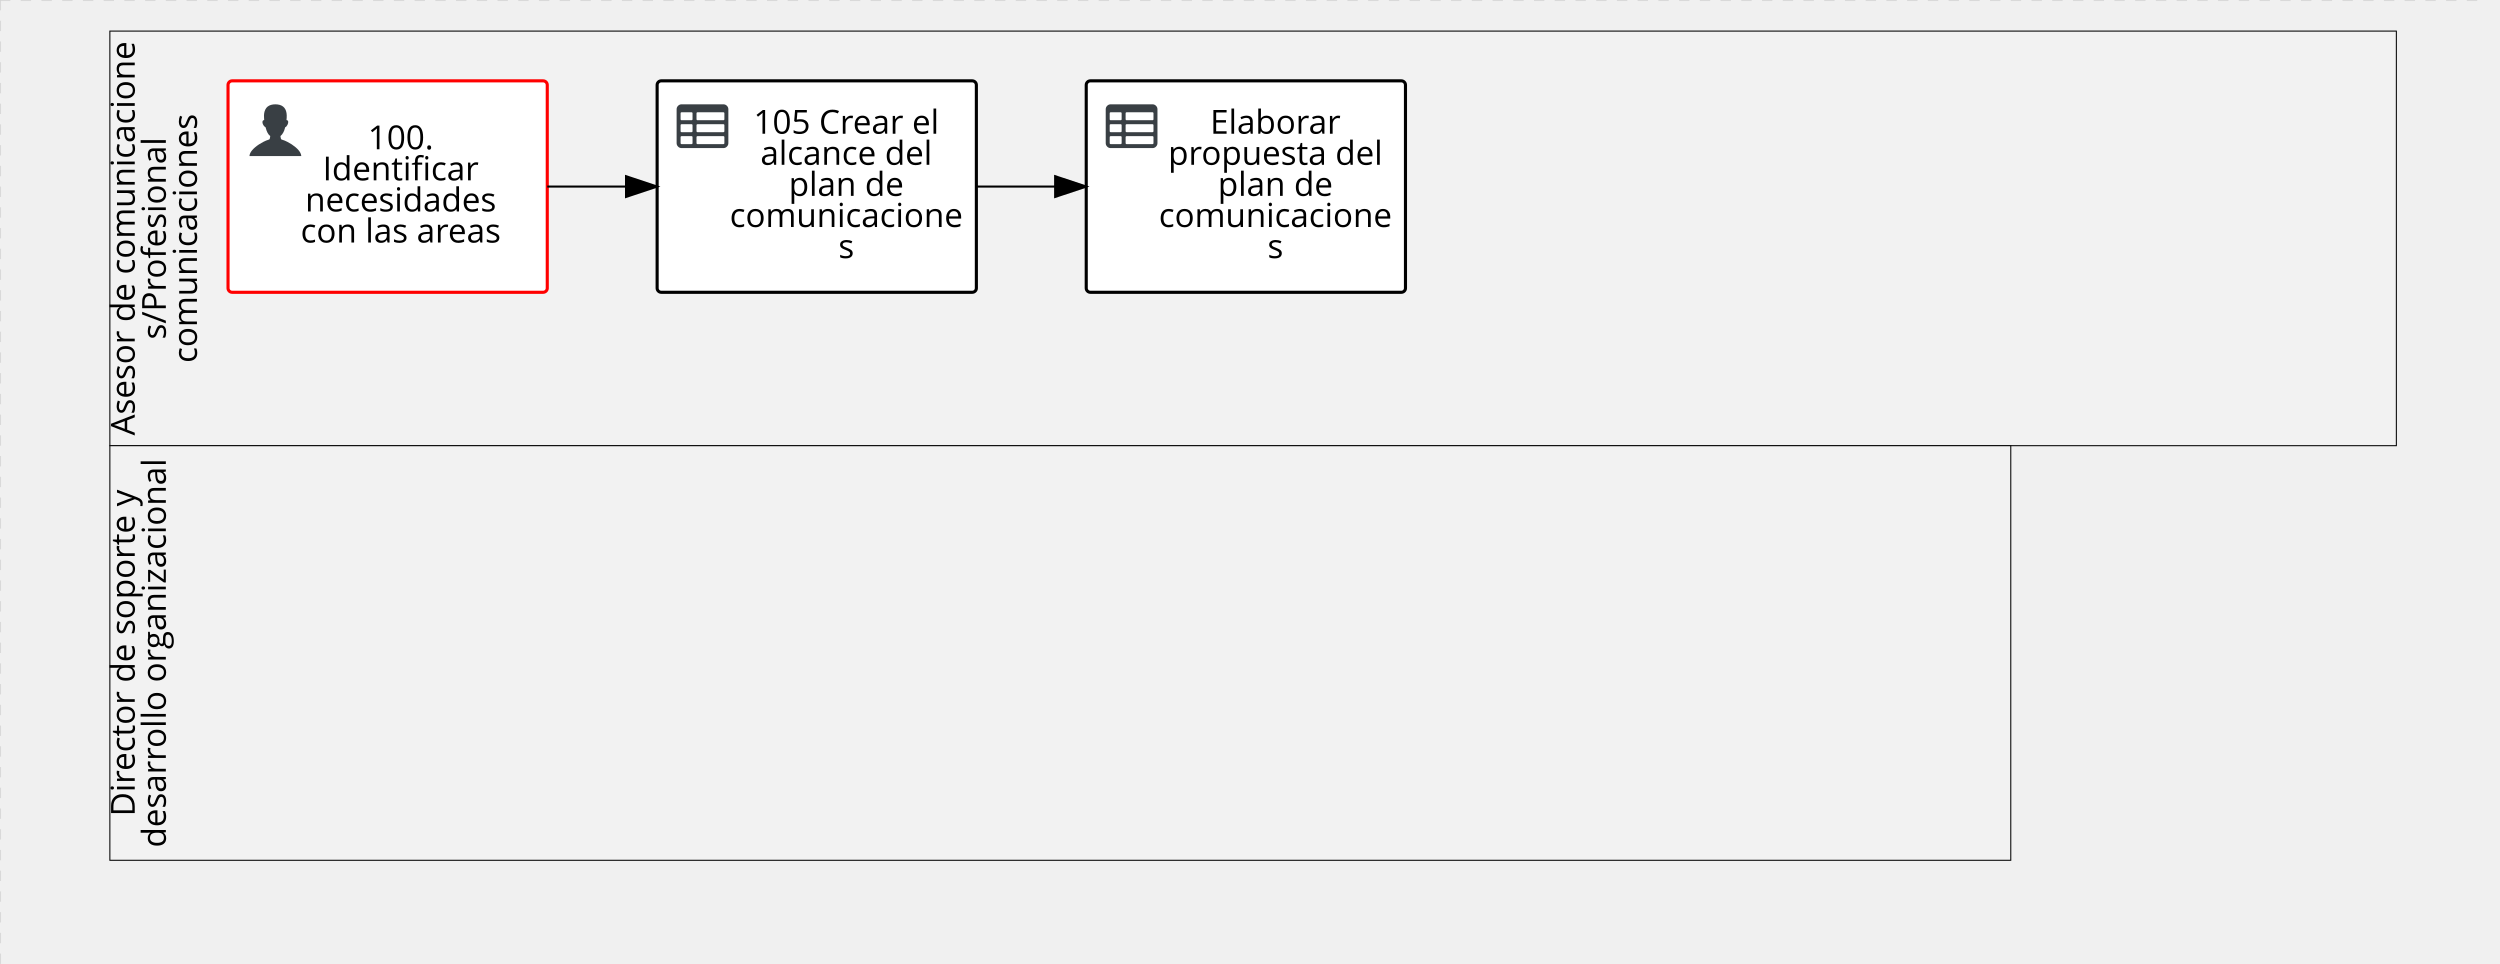
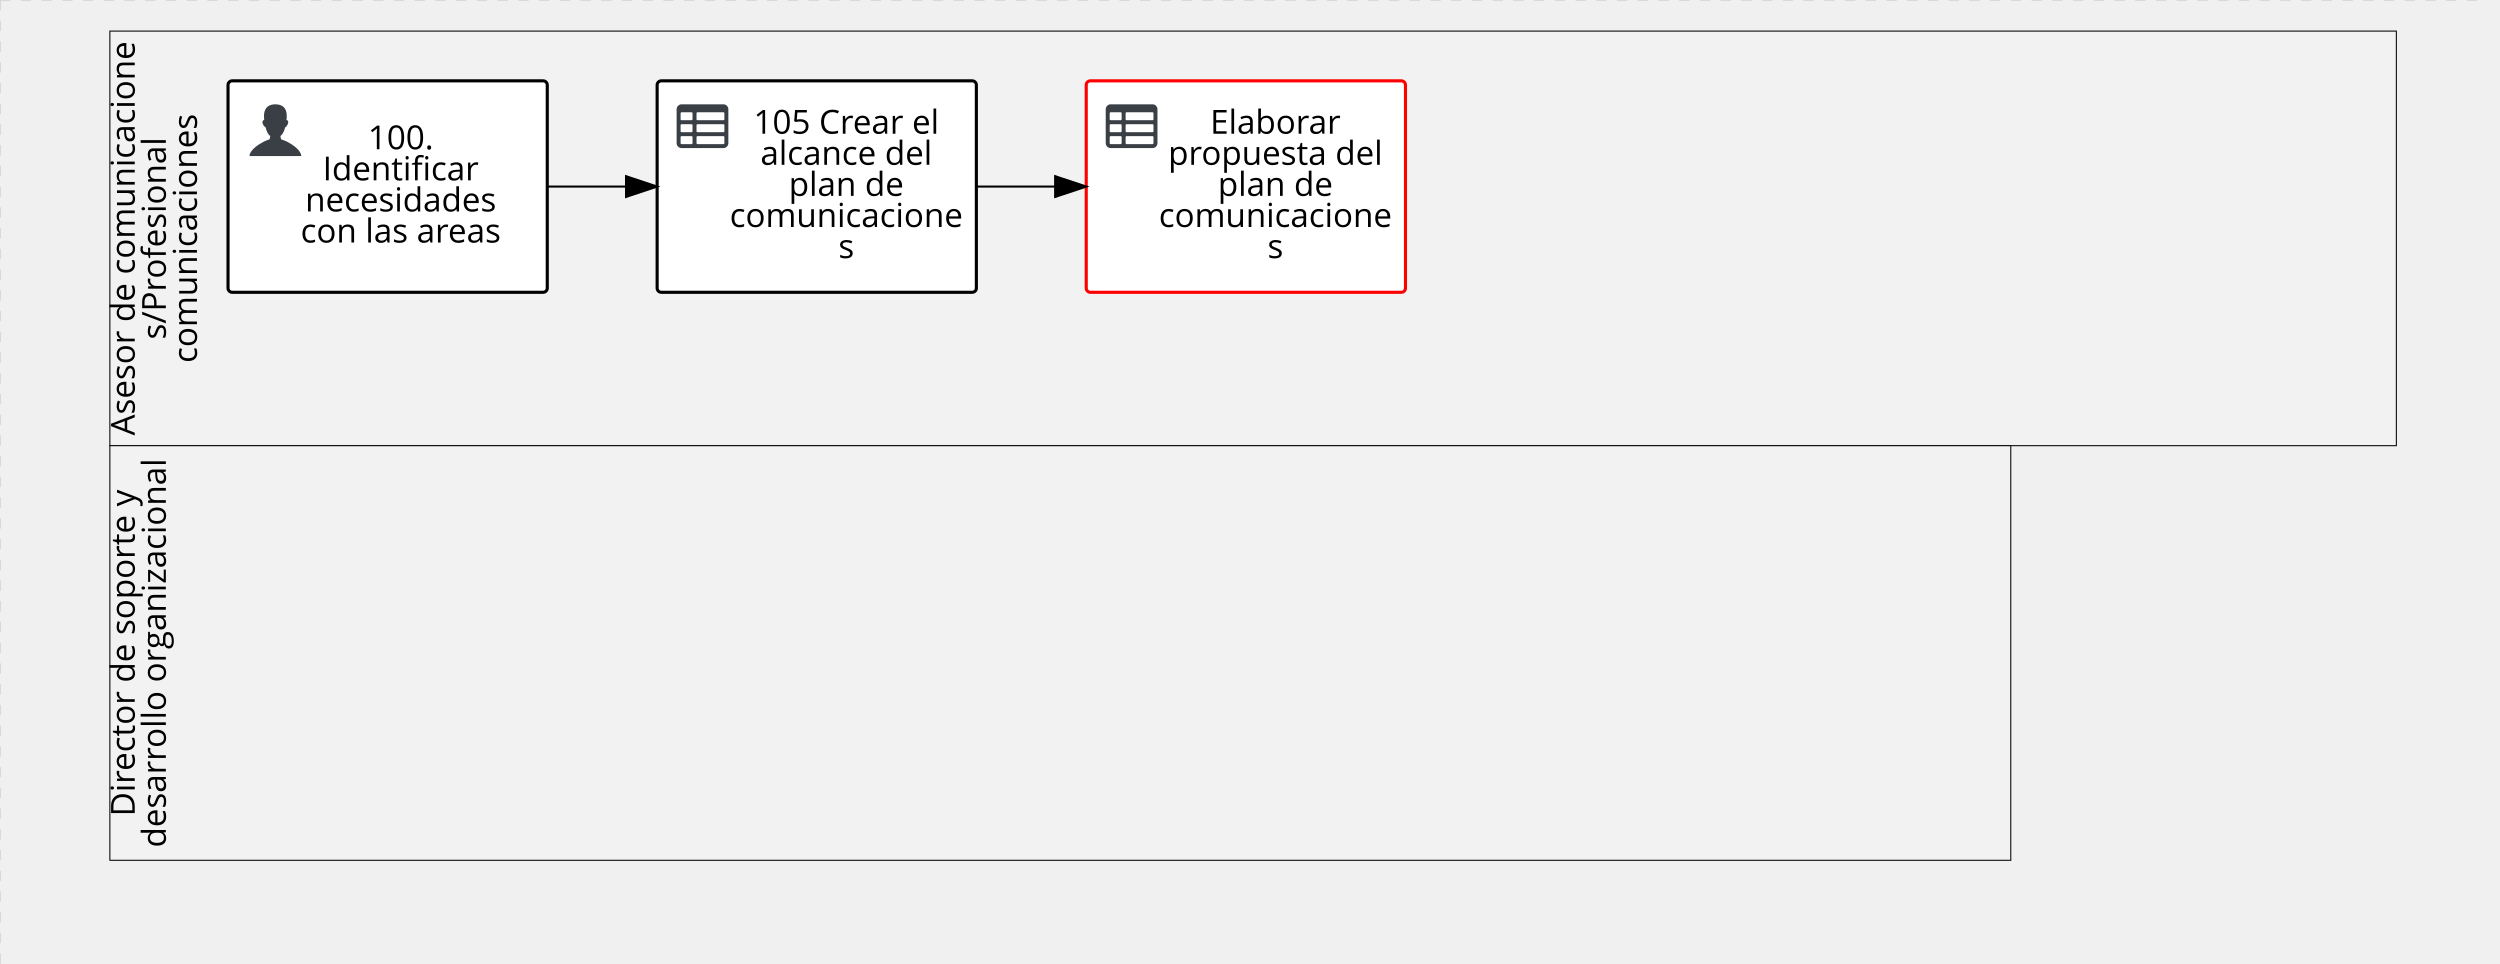
<svg xmlns="http://www.w3.org/2000/svg" version="1.1" width="1206" height="465" viewBox="0 0 1206 465">
  <defs />
  <g transform="matrix(1,0,0,1,0,0)">
    <g>
      <g>
        <g>
          <path fill="none" stroke="#d3d3d3" paint-order="fill stroke markers" d=" M 0 0 L 1200 0" stroke-miterlimit="10" stroke-opacity="0.8" stroke-dasharray="5" />
        </g>
        <g>
          <path fill="none" stroke="#d3d3d3" paint-order="fill stroke markers" d=" M 0 0 L 0 800" stroke-miterlimit="10" stroke-opacity="0.8" stroke-dasharray="5" />
        </g>
      </g>
      <g id="_B57488E7-6CBE-4FAA-9219-56307C9E62A7" bpmn2nodeid="_B57488E7-6CBE-4FAA-9219-56307C9E62A7" transform="matrix(1,0,0,1,53,15)">
        <g>
          <path fill="none" stroke="none" />
        </g>
        <g transform="matrix(1,0,0,1,0,0)">
          <path fill="#f2f2f2" stroke="none" id="_B57488E7-6CBE-4FAA-9219-56307C9E62A7?shapeType=BACKGROUND" paint-order="stroke fill markers" d=" M 0 0 L 1103 0 L 1103 200 L 0 200 L 0 0 Z Z" />
        </g>
        <g transform="matrix(1,0,0,1,0,0)">
          <path fill="none" stroke="rgb(0,0,0)" id="_B57488E7-6CBE-4FAA-9219-56307C9E62A7?shapeType=BORDER&amp;renderType=STROKE" paint-order="fill stroke markers" d=" M 0 0 L 1103 0 L 1103 200 L 0 200 L 0 0 Z Z" stroke-miterlimit="10" stroke-width="0.5" stroke-dasharray="" />
        </g>
        <g transform="matrix(-1.8369701987210297e-16,-1,1,-1.8369701987210297e-16,0,195.0742)">
          <text fill="#000000" stroke="none" font-family="Open Sans" font-size="12pt" font-style="normal" font-weight="normal" text-decoration="normal" x="95.074" y="12" text-anchor="middle" dominant-baseline="alphabetic">Asesor de comunicacione</text>
          <text fill="#000000" stroke="none" font-family="Open Sans" font-size="12pt" font-style="normal" font-weight="normal" text-decoration="normal" x="95.074" y="27" text-anchor="middle" dominant-baseline="alphabetic">          s/Profesional            </text>
          <text fill="#000000" stroke="none" font-family="Open Sans" font-size="12pt" font-style="normal" font-weight="normal" text-decoration="normal" x="95.074" y="42" text-anchor="middle" dominant-baseline="alphabetic">        comunicaciones         </text>
        </g>
        <g id="_AA0C87CB-521B-442E-9885-30118DCB7A72" bpmn2nodeid="_AA0C87CB-521B-442E-9885-30118DCB7A72" transform="matrix(1,0,0,1,57,24)">
          <g>
            <path fill="none" stroke="none" />
          </g>
          <g transform="matrix(1,0,0,1,0,0)">
            <path fill="#ffffff" stroke="none" id="_AA0C87CB-521B-442E-9885-30118DCB7A72?shapeType=BACKGROUND" paint-order="stroke fill markers" d=" M 2 0 L 152 0 L 152 0 A 2 2 0 0 1 154 2 L 154 100 L 154 100 A 2 2 0 0 1 152 102 L 2 102 L 2 102 A 2 2 0 0 1 0 100 L 0 2 L 0 2 A 2 2 0 0 1 2 0 Z" />
          </g>
          <g transform="matrix(1,0,0,1,0,0)">
-             <path fill="none" stroke="rgb(255,0,0)" id="_AA0C87CB-521B-442E-9885-30118DCB7A72?shapeType=BORDER&amp;renderType=STROKE" paint-order="fill stroke markers" d=" M 2 0 L 152 0 L 152 0 A 2 2 0 0 1 154 2 L 154 100 L 154 100 A 2 2 0 0 1 152 102 L 2 102 L 2 102 A 2 2 0 0 1 0 100 L 0 2 L 0 2 A 2 2 0 0 1 2 0 Z" stroke-miterlimit="10" stroke-width="1.5" stroke-dasharray="" />
+             <path fill="none" stroke="rgb(0,0,0)" id="_AA0C87CB-521B-442E-9885-30118DCB7A72?shapeType=BORDER&amp;renderType=STROKE" paint-order="fill stroke markers" d=" M 2 0 L 152 0 L 152 0 A 2 2 0 0 1 154 2 L 154 100 L 154 100 A 2 2 0 0 1 152 102 L 2 102 L 2 102 A 2 2 0 0 1 0 100 L 0 2 L 0 2 A 2 2 0 0 1 2 0 Z" stroke-miterlimit="10" stroke-width="1.5" stroke-dasharray="" />
          </g>
          <g>
            <g transform="matrix(0.06,0,0,0.06,9.4,9.4)">
              <g transform="matrix(1,0,0,1,0,0)">
                <path fill="#393f44" stroke="none" id="_AA0C87CB-521B-442E-9885-30118DCB7A72_task__RvU5__iZSm" paint-order="stroke fill markers" d=" M 0 0 M 16 445.21 C 16 440.869 18.784 431.129 22.001 424.217 C 35.768 394.64 77.283 359.28 129 333.084 C 144.516 325.224 157.347 319.964 167.807 317.174 C 171.932 316.074 175.729 314.414 176.525 313.363 C 178.894 310.234 180.914 302.908 181.727 294.5 L 182.5 286.5 L 178.507 283.455 C 166.303 274.146 154.284 251.678 148.04 226.5 C 145.611 216.707 145.056 215.462 142.984 215.158 C 141.703 214.97 138.083 212.243 134.939 209.099 C 123.233 197.393 116.891 177.376 121.44 166.49 C 123.002 162.751 128.155 159.01 131.75 159.004 C 134.448 159 134.471 158.603 132.914 138.788 C 130.927 113.496 134.279 92.265 143.132 74.076 C 152.232 55.38 167.569 42.882 189.049 36.66 C 210.203 30.532 237.797 30.532 258.951 36.66 C 300.042 48.563 318.958 83.806 314.955 141 C 314.32 150.075 313.624 157.788 313.409 158.14 C 313.194 158.493 314.575 159.073 316.479 159.43 C 328.929 161.766 330.986 177.018 321.496 196.621 C 316.903 206.109 309.357 214.508 304.817 215.185 C 303.023 215.453 302.293 217.146 299.943 226.5 C 296.659 239.567 294.474 245.305 287.948 257.995 C 282.491 268.606 273.035 281.109 268.108 284.229 L 264.871 286.278 L 265.518 292.889 C 266.345 301.33 268.639 309.871 270.877 312.837 C 272.067 314.415 275.002 315.79 280.063 317.139 C 291.069 320.075 303.617 325.274 321 334.102 C 369.815 358.891 410.848 393.758 425.032 422.5 C 429.07 430.682 432 440.232 432 445.21 L 432 448 L 224 448 L 16 448 L 16 445.21 Z" />
              </g>
            </g>
          </g>
          <g transform="matrix(1,0,0,1,4.04,13.68)">
            <g transform="matrix(0.04,0,0,0.04,63.36,69.12)">
              <g transform="matrix(1,0,0,1,0,0)">
                <path fill="none" stroke="none" />
              </g>
              <g transform="matrix(1,0,0,1,0,0)">
                <path fill="none" stroke="none" />
              </g>
            </g>
          </g>
          <g transform="matrix(1,0,0,1,35,21)">
            <text fill="#000000" stroke="none" font-family="Open Sans" font-size="12pt" font-style="normal" font-weight="normal" text-decoration="normal" x="48.305" y="12" text-anchor="middle" dominant-baseline="alphabetic">       100.         </text>
            <text fill="#000000" stroke="none" font-family="Open Sans" font-size="12pt" font-style="normal" font-weight="normal" text-decoration="normal" x="48.305" y="27" text-anchor="middle" dominant-baseline="alphabetic">  Identificar   </text>
            <text fill="#000000" stroke="none" font-family="Open Sans" font-size="12pt" font-style="normal" font-weight="normal" text-decoration="normal" x="48.305" y="42" text-anchor="middle" dominant-baseline="alphabetic">necesidades </text>
            <text fill="#000000" stroke="none" font-family="Open Sans" font-size="12pt" font-style="normal" font-weight="normal" text-decoration="normal" x="48.305" y="57" text-anchor="middle" dominant-baseline="alphabetic">con las areas</text>
          </g>
        </g>
        <g id="_9E76448C-DA83-4A20-A2F2-3716A5D620CC" bpmn2nodeid="_9E76448C-DA83-4A20-A2F2-3716A5D620CC" transform="matrix(1,0,0,1,264,24)">
          <g>
            <path fill="none" stroke="none" />
          </g>
          <g transform="matrix(1,0,0,1,0,0)">
            <path fill="#ffffff" stroke="none" id="_9E76448C-DA83-4A20-A2F2-3716A5D620CC?shapeType=BACKGROUND" paint-order="stroke fill markers" d=" M 2 0 L 152 0 L 152 0 A 2 2 0 0 1 154 2 L 154 100 L 154 100 A 2 2 0 0 1 152 102 L 2 102 L 2 102 A 2 2 0 0 1 0 100 L 0 2 L 0 2 A 2 2 0 0 1 2 0 Z" />
          </g>
          <g transform="matrix(1,0,0,1,0,0)">
            <path fill="none" stroke="rgb(0,0,0)" id="_9E76448C-DA83-4A20-A2F2-3716A5D620CC?shapeType=BORDER&amp;renderType=STROKE" paint-order="fill stroke markers" d=" M 2 0 L 152 0 L 152 0 A 2 2 0 0 1 154 2 L 154 100 L 154 100 A 2 2 0 0 1 152 102 L 2 102 L 2 102 A 2 2 0 0 1 0 100 L 0 2 L 0 2 A 2 2 0 0 1 2 0 Z" stroke-miterlimit="10" stroke-width="1.5" stroke-dasharray="" />
          </g>
          <g>
            <g transform="matrix(0.06,0,0,0.06,9.4,9.4)">
              <g transform="matrix(1,0,0,1,0,0)">
                <path fill="#393f44" stroke="none" id="_9E76448C-DA83-4A20-A2F2-3716A5D620CC_task__l39e__3KHJ" paint-order="stroke fill markers" d=" M 0 0 M 128 344 L 128 296 C 128 293.7 127.2 291.8 125.8 290.2 C 124.4 288.6 122.4 288 120 288 L 40 288 C 37.7 288 35.8 288.8 34.2 290.2 C 32.6 291.6 32 293.7 32 296 L 32 344 C 32 346.3 32.8 348.2 34.2 349.8 C 35.6 351.4 37.6 352 40 352 L 120 352 C 122.3 352 124.2 351.2 125.8 349.8 C 127.4 348.4 128 346.3 128 344 Z M 0 0 M 128 248 L 128 200 C 128 197.7 127.2 195.8 125.8 194.2 C 124.4 192.6 122.4 192 120 192 L 40 192 C 37.7 192 35.8 192.8 34.2 194.2 C 32.6 195.6 32 197.7 32 200 L 32 248 C 32 250.3 32.8 252.2 34.2 253.8 C 35.6 255.4 37.6 256 40 256 L 120 256 C 122.3 256 124.2 255.2 125.8 253.8 C 127.4 252.4 128 250.3 128 248 Z M 0 0 M 376 352 C 378.3 352 380.2 351.2 381.8 349.8 C 383.4 348.4 384 346.4 384 344 L 384 296 C 384 293.7 383.2 291.8 381.8 290.2 C 380.4 288.6 378.4 288 376 288 L 168 288 C 165.7 288 163.8 288.8 162.2 290.2 C 160.6 291.6 160 293.6 160 296 L 160 344 C 160 346.3 160.8 348.2 162.2 349.8 C 163.6 351.4 165.6 352 168 352 L 376 352 Z M 0 0 M 128 152 L 128 104 C 128 101.7 127.2 99.8 125.8 98.2 C 124.4 96.6 122.3 96 120 96 L 40 96 C 37.7 96 35.8 96.8 34.2 98.2 C 32.6 99.6 32 101.7 32 104 L 32 152 C 32 154.3 32.8 156.2 34.2 157.8 C 35.6 159.4 37.6 160 40 160 L 120 160 C 122.3 160 124.2 159.2 125.8 157.8 C 127.4 156.4 128 154.3 128 152 Z M 0 0 M 376 256 C 378.3 256 380.2 255.2 381.8 253.8 C 383.4 252.4 384 250.4 384 248 L 384 200 C 384 197.7 383.2 195.8 381.8 194.2 C 380.4 192.6 378.4 192 376 192 L 168 192 C 165.7 192 163.8 192.8 162.2 194.2 C 160.6 195.6 160 197.6 160 200 L 160 248 C 160 250.3 160.8 252.2 162.2 253.8 C 163.6 255.4 165.6 256 168 256 L 376 256 Z M 0 0 M 376 160 C 378.3 160 380.2 159.2 381.8 157.8 C 383.4 156.4 384 154.4 384 152 L 384 104 C 384 101.7 383.2 99.8 381.8 98.2 C 380.4 96.6 378.3 96 376 96 L 168 96 C 165.7 96 163.8 96.8 162.2 98.2 C 160.6 99.6 160 101.6 160 104 L 160 152 C 160 154.3 160.8 156.2 162.2 157.8 C 163.6 159.4 165.6 160 168 160 L 376 160 Z M 0 0 M 416 72 L 416 344 C 416 355 412.1 364.4 404.2 372.2 C 396.3 380 387 384 376 384 L 40 384 C 29 384 19.6 380.1 11.8 372.2 C 4 364.3 0 355 0 344 L 0 72 C 0 61 3.9 51.6 11.8 43.8 C 19.7 36 29 32 40 32 L 376 32 C 387 32 396.4 35.9 404.2 43.8 C 412 51.7 416 61 416 72 Z" />
              </g>
            </g>
          </g>
          <g transform="matrix(1,0,0,1,35,13.5)">
            <text fill="#000000" stroke="none" font-family="Open Sans" font-size="12pt" font-style="normal" font-weight="normal" text-decoration="normal" x="56.246" y="12" text-anchor="middle" dominant-baseline="alphabetic">  105 Crear el    </text>
            <text fill="#000000" stroke="none" font-family="Open Sans" font-size="12pt" font-style="normal" font-weight="normal" text-decoration="normal" x="56.246" y="27" text-anchor="middle" dominant-baseline="alphabetic">   alcance del    </text>
            <text fill="#000000" stroke="none" font-family="Open Sans" font-size="12pt" font-style="normal" font-weight="normal" text-decoration="normal" x="56.246" y="42" text-anchor="middle" dominant-baseline="alphabetic">      plan de        </text>
            <text fill="#000000" stroke="none" font-family="Open Sans" font-size="12pt" font-style="normal" font-weight="normal" text-decoration="normal" x="56.246" y="57" text-anchor="middle" dominant-baseline="alphabetic">comunicacione</text>
            <text fill="#000000" stroke="none" font-family="Open Sans" font-size="12pt" font-style="normal" font-weight="normal" text-decoration="normal" x="56.246" y="72" text-anchor="middle" dominant-baseline="alphabetic">            s             </text>
          </g>
        </g>
        <g id="_88B4F1C8-AD17-4393-82B3-336D5BDE79D2" bpmn2nodeid="_88B4F1C8-AD17-4393-82B3-336D5BDE79D2" transform="matrix(1,0,0,1,471,24)">
          <g>
            <path fill="none" stroke="none" />
          </g>
          <g transform="matrix(1,0,0,1,0,0)">
            <path fill="#ffffff" stroke="none" id="_88B4F1C8-AD17-4393-82B3-336D5BDE79D2?shapeType=BACKGROUND" paint-order="stroke fill markers" d=" M 2 0 L 152 0 L 152 0 A 2 2 0 0 1 154 2 L 154 100 L 154 100 A 2 2 0 0 1 152 102 L 2 102 L 2 102 A 2 2 0 0 1 0 100 L 0 2 L 0 2 A 2 2 0 0 1 2 0 Z" />
          </g>
          <g transform="matrix(1,0,0,1,0,0)">
-             <path fill="none" stroke="rgb(0,0,0)" id="_88B4F1C8-AD17-4393-82B3-336D5BDE79D2?shapeType=BORDER&amp;renderType=STROKE" paint-order="fill stroke markers" d=" M 2 0 L 152 0 L 152 0 A 2 2 0 0 1 154 2 L 154 100 L 154 100 A 2 2 0 0 1 152 102 L 2 102 L 2 102 A 2 2 0 0 1 0 100 L 0 2 L 0 2 A 2 2 0 0 1 2 0 Z" stroke-miterlimit="10" stroke-width="1.5" stroke-dasharray="" />
+             <path fill="none" stroke="rgb(255,0,0)" id="_88B4F1C8-AD17-4393-82B3-336D5BDE79D2?shapeType=BORDER&amp;renderType=STROKE" paint-order="fill stroke markers" d=" M 2 0 L 152 0 L 152 0 A 2 2 0 0 1 154 2 L 154 100 L 154 100 A 2 2 0 0 1 152 102 L 2 102 L 2 102 A 2 2 0 0 1 0 100 L 0 2 L 0 2 A 2 2 0 0 1 2 0 Z" stroke-miterlimit="10" stroke-width="1.5" stroke-dasharray="" />
          </g>
          <g>
            <g transform="matrix(0.06,0,0,0.06,9.4,9.4)">
              <g transform="matrix(1,0,0,1,0,0)">
                <path fill="#393f44" stroke="none" id="_88B4F1C8-AD17-4393-82B3-336D5BDE79D2_task__l39e__3KHJ" paint-order="stroke fill markers" d=" M 0 0 M 128 344 L 128 296 C 128 293.7 127.2 291.8 125.8 290.2 C 124.4 288.6 122.4 288 120 288 L 40 288 C 37.7 288 35.8 288.8 34.2 290.2 C 32.6 291.6 32 293.7 32 296 L 32 344 C 32 346.3 32.8 348.2 34.2 349.8 C 35.6 351.4 37.6 352 40 352 L 120 352 C 122.3 352 124.2 351.2 125.8 349.8 C 127.4 348.4 128 346.3 128 344 Z M 0 0 M 128 248 L 128 200 C 128 197.7 127.2 195.8 125.8 194.2 C 124.4 192.6 122.4 192 120 192 L 40 192 C 37.7 192 35.8 192.8 34.2 194.2 C 32.6 195.6 32 197.7 32 200 L 32 248 C 32 250.3 32.8 252.2 34.2 253.8 C 35.6 255.4 37.6 256 40 256 L 120 256 C 122.3 256 124.2 255.2 125.8 253.8 C 127.4 252.4 128 250.3 128 248 Z M 0 0 M 376 352 C 378.3 352 380.2 351.2 381.8 349.8 C 383.4 348.4 384 346.4 384 344 L 384 296 C 384 293.7 383.2 291.8 381.8 290.2 C 380.4 288.6 378.4 288 376 288 L 168 288 C 165.7 288 163.8 288.8 162.2 290.2 C 160.6 291.6 160 293.6 160 296 L 160 344 C 160 346.3 160.8 348.2 162.2 349.8 C 163.6 351.4 165.6 352 168 352 L 376 352 Z M 0 0 M 128 152 L 128 104 C 128 101.7 127.2 99.8 125.8 98.2 C 124.4 96.6 122.3 96 120 96 L 40 96 C 37.7 96 35.8 96.8 34.2 98.2 C 32.6 99.6 32 101.7 32 104 L 32 152 C 32 154.3 32.8 156.2 34.2 157.8 C 35.6 159.4 37.6 160 40 160 L 120 160 C 122.3 160 124.2 159.2 125.8 157.8 C 127.4 156.4 128 154.3 128 152 Z M 0 0 M 376 256 C 378.3 256 380.2 255.2 381.8 253.8 C 383.4 252.4 384 250.4 384 248 L 384 200 C 384 197.7 383.2 195.8 381.8 194.2 C 380.4 192.6 378.4 192 376 192 L 168 192 C 165.7 192 163.8 192.8 162.2 194.2 C 160.6 195.6 160 197.6 160 200 L 160 248 C 160 250.3 160.8 252.2 162.2 253.8 C 163.6 255.4 165.6 256 168 256 L 376 256 Z M 0 0 M 376 160 C 378.3 160 380.2 159.2 381.8 157.8 C 383.4 156.4 384 154.4 384 152 L 384 104 C 384 101.7 383.2 99.8 381.8 98.2 C 380.4 96.6 378.3 96 376 96 L 168 96 C 165.7 96 163.8 96.8 162.2 98.2 C 160.6 99.6 160 101.6 160 104 L 160 152 C 160 154.3 160.8 156.2 162.2 157.8 C 163.6 159.4 165.6 160 168 160 L 376 160 Z M 0 0 M 416 72 L 416 344 C 416 355 412.1 364.4 404.2 372.2 C 396.3 380 387 384 376 384 L 40 384 C 29 384 19.6 380.1 11.8 372.2 C 4 364.3 0 355 0 344 L 0 72 C 0 61 3.9 51.6 11.8 43.8 C 19.7 36 29 32 40 32 L 376 32 C 387 32 396.4 35.9 404.2 43.8 C 412 51.7 416 61 416 72 Z" />
              </g>
            </g>
          </g>
          <g transform="matrix(1,0,0,1,35,13.5)">
            <text fill="#000000" stroke="none" font-family="Open Sans" font-size="12pt" font-style="normal" font-weight="normal" text-decoration="normal" x="56.246" y="12" text-anchor="middle" dominant-baseline="alphabetic">     Elaborar       </text>
            <text fill="#000000" stroke="none" font-family="Open Sans" font-size="12pt" font-style="normal" font-weight="normal" text-decoration="normal" x="56.246" y="27" text-anchor="middle" dominant-baseline="alphabetic">propuesta del  </text>
            <text fill="#000000" stroke="none" font-family="Open Sans" font-size="12pt" font-style="normal" font-weight="normal" text-decoration="normal" x="56.246" y="42" text-anchor="middle" dominant-baseline="alphabetic">      plan de        </text>
            <text fill="#000000" stroke="none" font-family="Open Sans" font-size="12pt" font-style="normal" font-weight="normal" text-decoration="normal" x="56.246" y="57" text-anchor="middle" dominant-baseline="alphabetic">comunicacione</text>
            <text fill="#000000" stroke="none" font-family="Open Sans" font-size="12pt" font-style="normal" font-weight="normal" text-decoration="normal" x="56.246" y="72" text-anchor="middle" dominant-baseline="alphabetic">            s             </text>
          </g>
        </g>
      </g>
      <g id="_BFB9A08E-5C65-401A-9EE9-E85DB8EE0910" bpmn2nodeid="_BFB9A08E-5C65-401A-9EE9-E85DB8EE0910" transform="matrix(1,0,0,1,0,0)">
        <g>
          <path fill="none" stroke="#000000" paint-order="fill stroke markers" d=" M 264 90 L 302 90" stroke-miterlimit="10" stroke-dasharray="" />
        </g>
        <g transform="matrix(1,0,0,1,264,90)" />
        <g transform="matrix(6.123233995736766e-17,1,-1,6.123233995736766e-17,317,85)">
          <path fill="#000000" stroke="#000000" paint-order="fill stroke markers" d=" M 10 15 L 0 15 L 5 0 Z" stroke-miterlimit="10" stroke-dasharray="" />
        </g>
        <g transform="matrix(1,0,0,1,264,80)" />
      </g>
      <g id="_06E6D089-E6CB-4995-8D7F-7D272E4B48BE" bpmn2nodeid="_06E6D089-E6CB-4995-8D7F-7D272E4B48BE" transform="matrix(1,0,0,1,0,0)">
        <g>
          <path fill="none" stroke="#000000" paint-order="fill stroke markers" d=" M 471 90 L 509 90" stroke-miterlimit="10" stroke-dasharray="" />
        </g>
        <g transform="matrix(1,0,0,1,471,90)" />
        <g transform="matrix(6.123233995736766e-17,1,-1,6.123233995736766e-17,524,85)">
          <path fill="#000000" stroke="#000000" paint-order="fill stroke markers" d=" M 10 15 L 0 15 L 5 0 Z" stroke-miterlimit="10" stroke-dasharray="" />
        </g>
        <g transform="matrix(1,0,0,1,471,80)" />
      </g>
      <g transform="matrix(1,0,0,1,53,15)" />
      <g transform="matrix(1,0,0,1,110,39)" />
      <g transform="matrix(1,0,0,1,317,39)" />
      <g transform="matrix(1,0,0,1,524,39)" />
      <g id="_057572DE-79F4-4D74-9EE0-8F8645384F76" bpmn2nodeid="_057572DE-79F4-4D74-9EE0-8F8645384F76" transform="matrix(1,0,0,1,53,215)">
        <g>
          <path fill="none" stroke="none" />
        </g>
        <g transform="matrix(1,0,0,1,0,0)">
          <path fill="#f2f2f2" stroke="none" id="_057572DE-79F4-4D74-9EE0-8F8645384F76?shapeType=BACKGROUND" paint-order="stroke fill markers" d=" M 0 0 L 917 0 L 917 200 L 0 200 L 0 0 Z Z" />
        </g>
        <g transform="matrix(1,0,0,1,0,0)">
          <path fill="none" stroke="rgb(0,0,0)" id="_057572DE-79F4-4D74-9EE0-8F8645384F76?shapeType=BORDER&amp;renderType=STROKE" paint-order="fill stroke markers" d=" M 0 0 L 917 0 L 917 200 L 0 200 L 0 0 Z Z" stroke-miterlimit="10" stroke-width="0.5" stroke-dasharray="" />
        </g>
        <g transform="matrix(-1.8369701987210297e-16,-1,1,-1.8369701987210297e-16,0,193.8398)">
          <text fill="#000000" stroke="none" font-family="Open Sans" font-size="12pt" font-style="normal" font-weight="normal" text-decoration="normal" x="93.84" y="12" text-anchor="middle" dominant-baseline="alphabetic">   Director de soporte y    </text>
          <text fill="#000000" stroke="none" font-family="Open Sans" font-size="12pt" font-style="normal" font-weight="normal" text-decoration="normal" x="93.84" y="27" text-anchor="middle" dominant-baseline="alphabetic">desarrollo organizacional</text>
        </g>
      </g>
      <g transform="matrix(1,0,0,1,53,215)" />
    </g>
  </g>
</svg>
